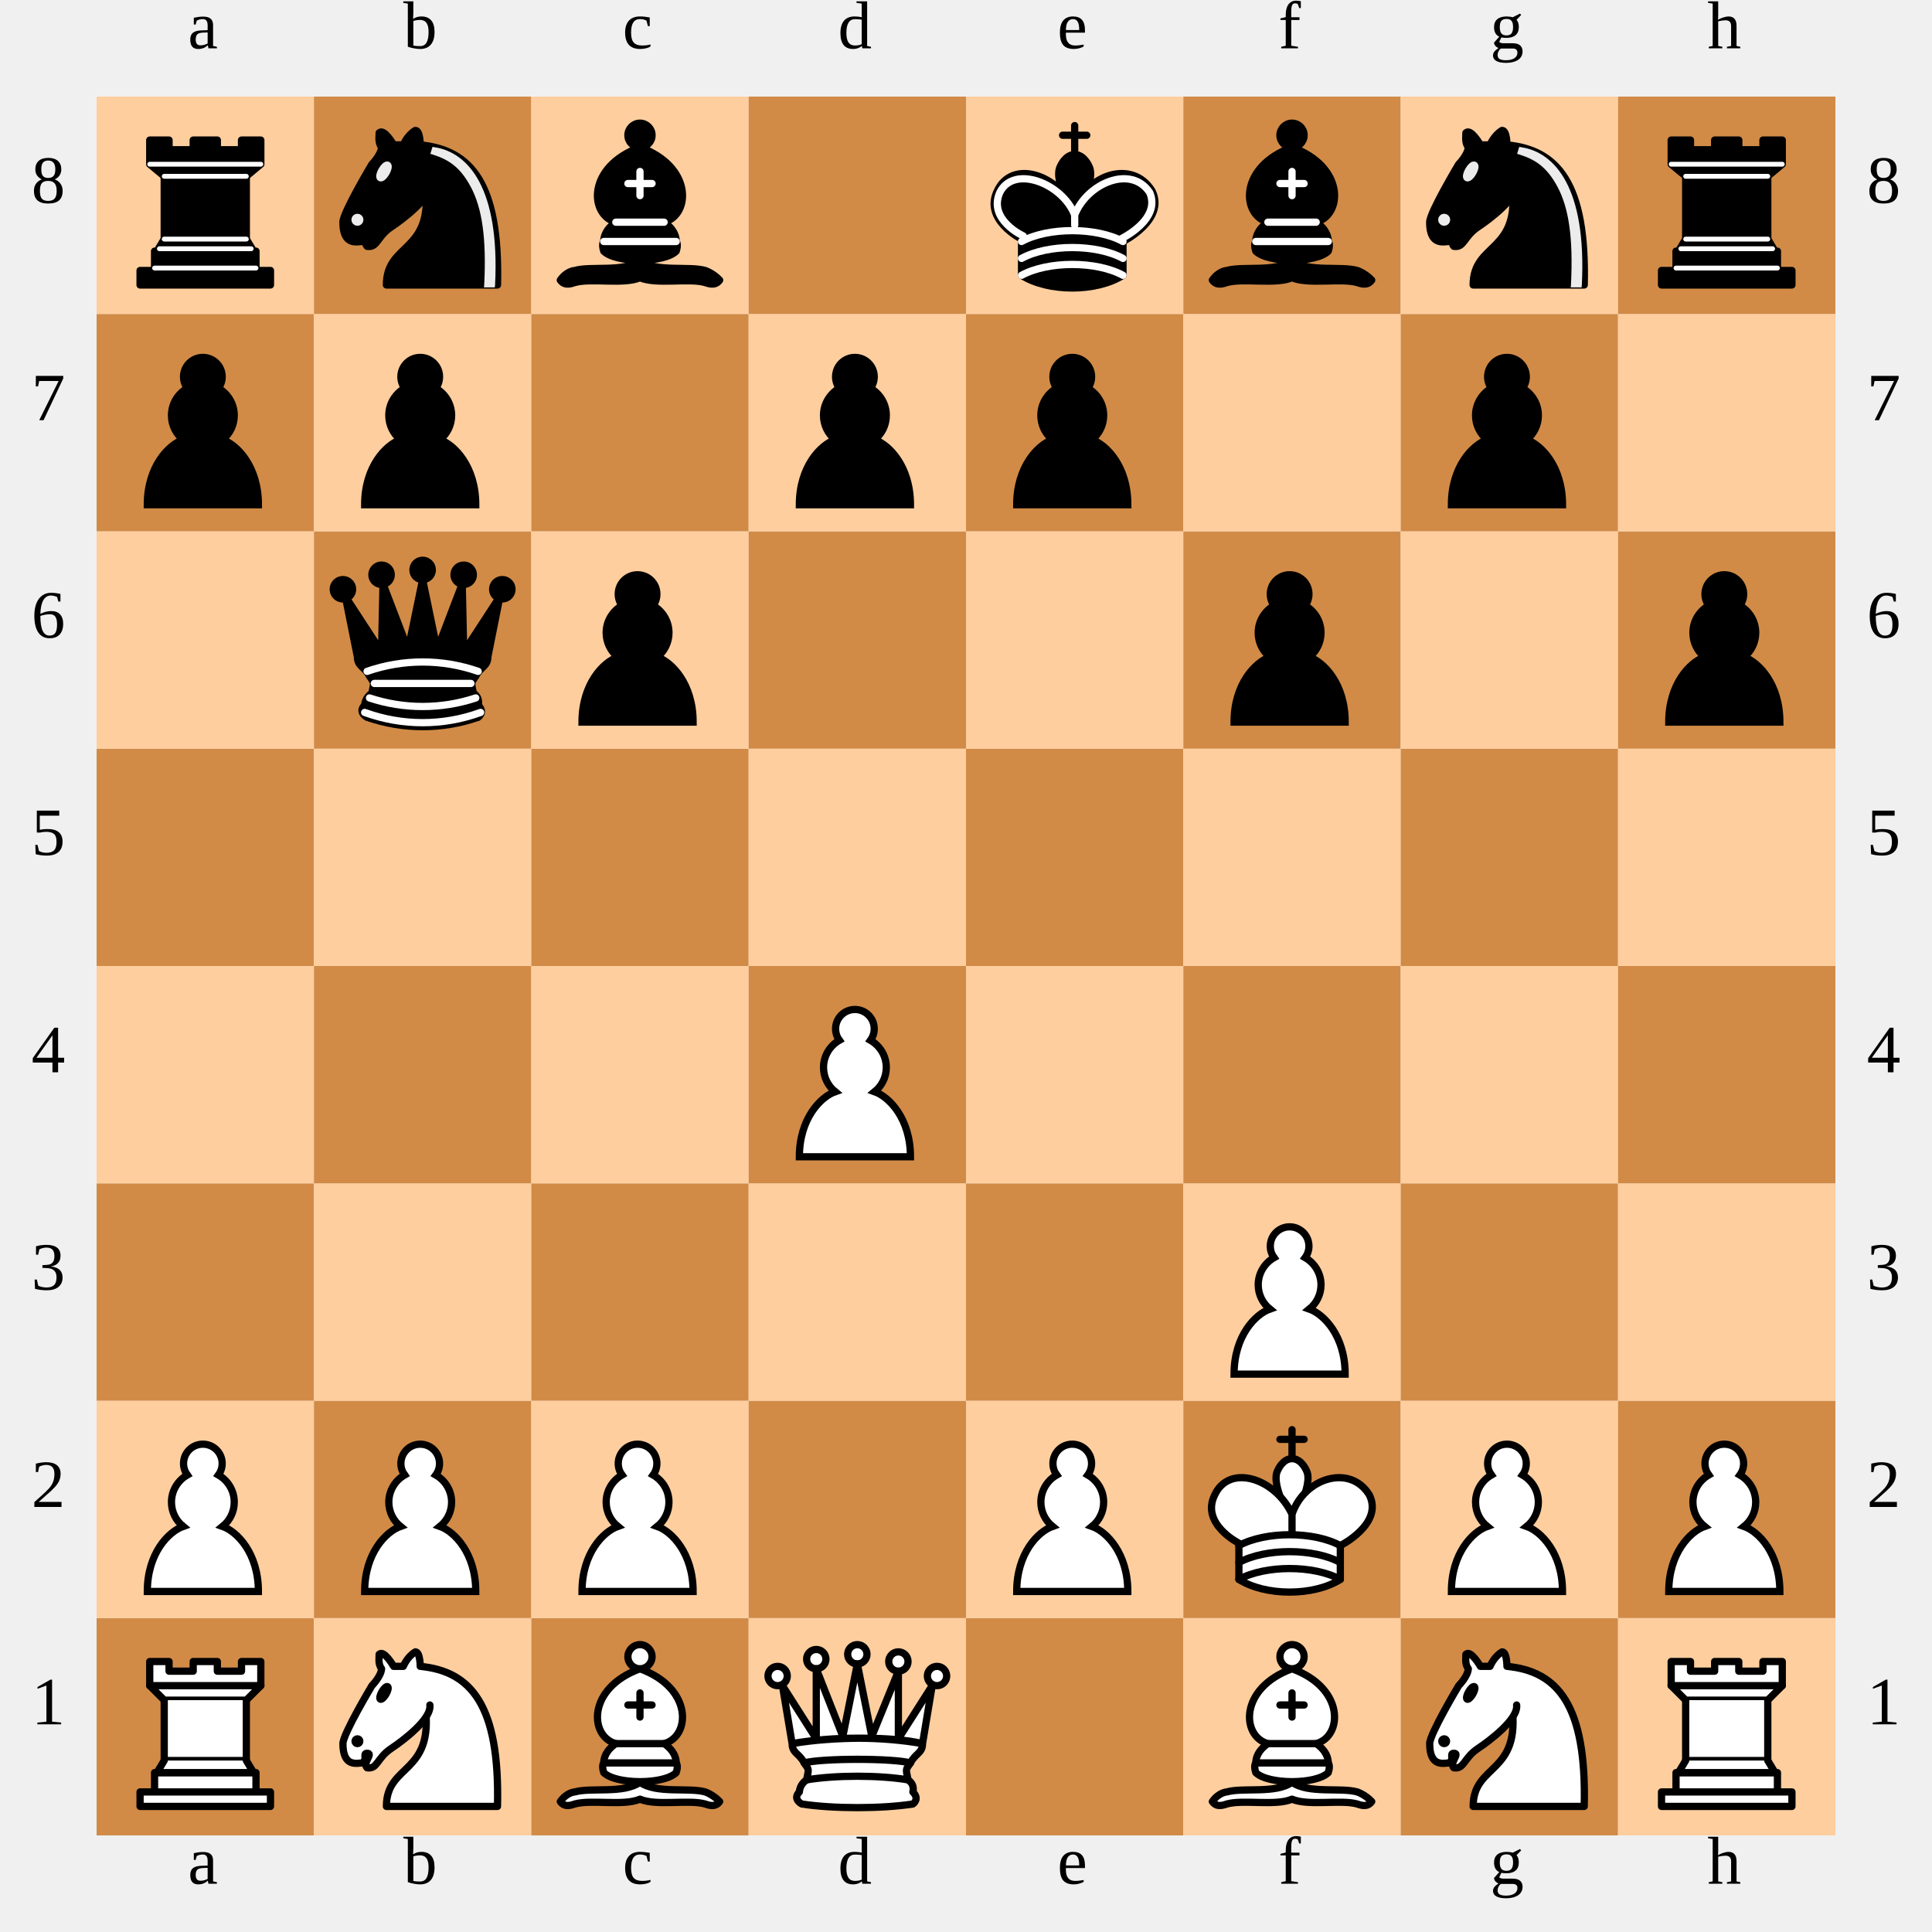
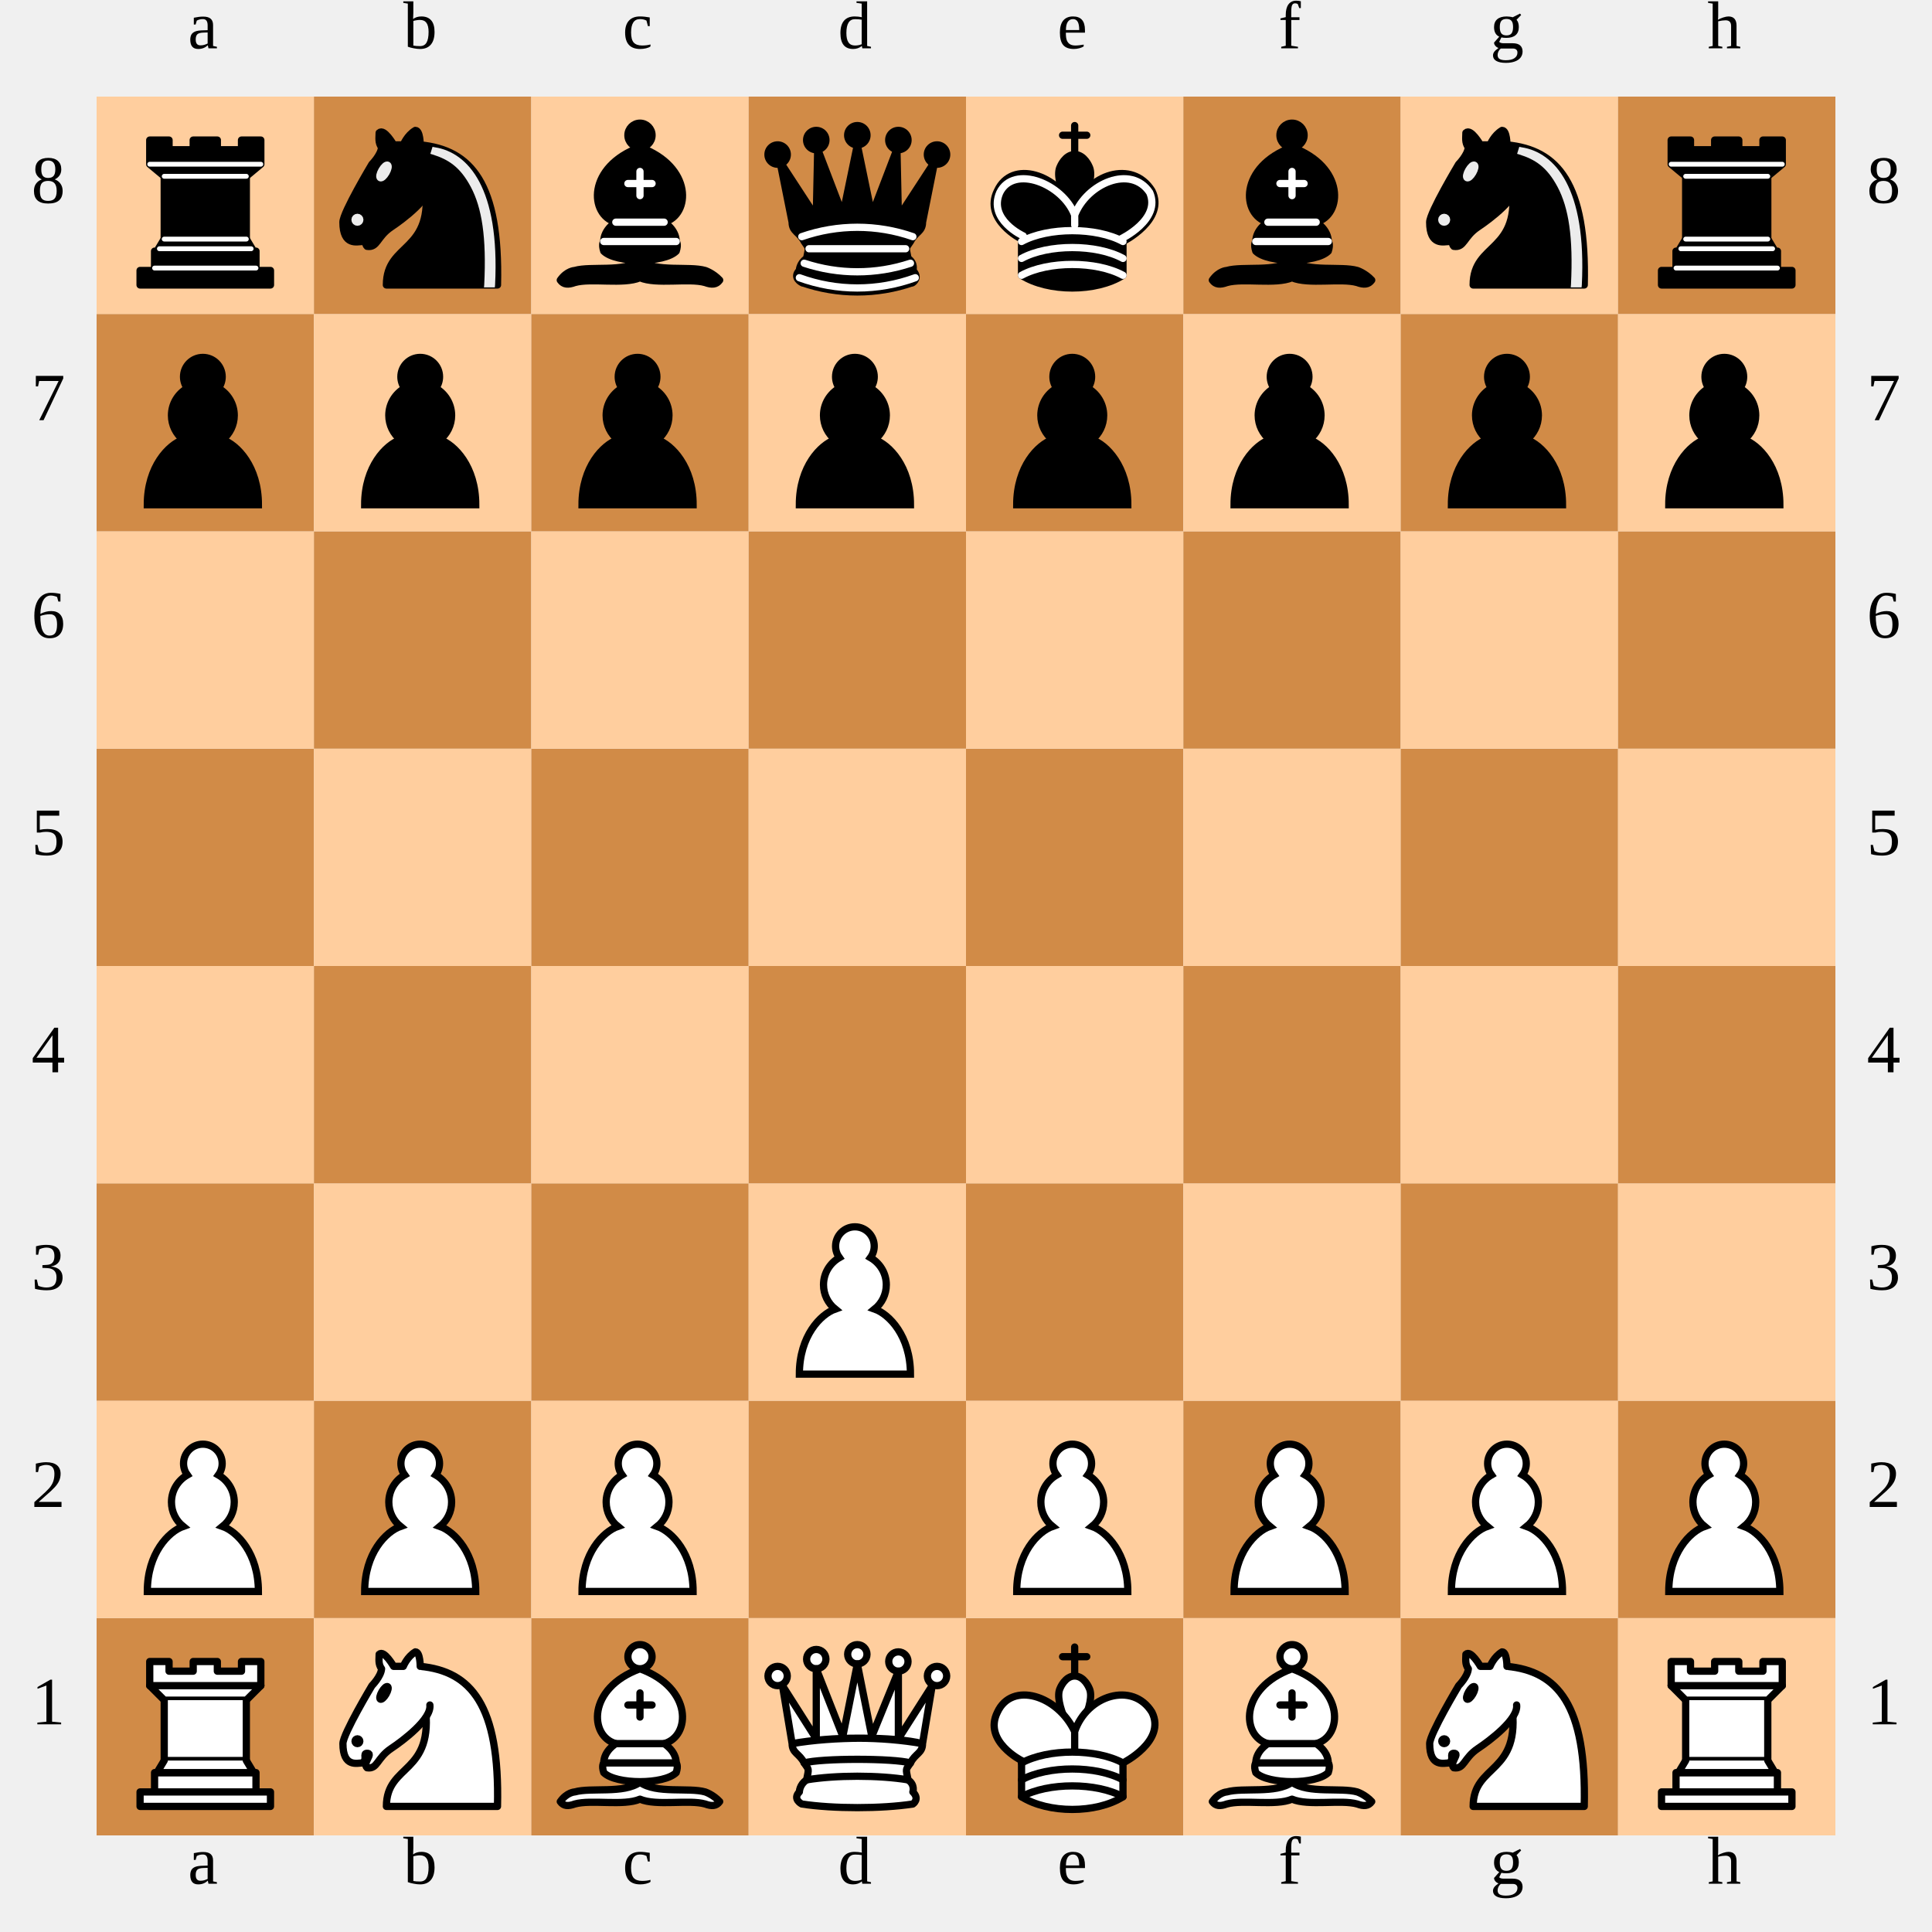
<svg xmlns="http://www.w3.org/2000/svg" xmlns:xlink="http://www.w3.org/1999/xlink" version="1.1" viewBox="0 0 400 400">
  <defs>
    <g class="white pawn" id="white-pawn">
      <path d="M22 9c-2.21 0-4 1.79-4 4 0 .89.29 1.71.78 2.38-1.95 1.12-3.28 3.21-3.28 5.62 0 2.03.94 3.84 2.41 5.03-3 1.06-7.41 5.55-7.41 13.47h23c0-7.92-4.41-12.41-7.41-13.47 1.47-1.19 2.41-3 2.41-5.03 0-2.41-1.33-4.5-3.28-5.62.49-.67.78-1.49.78-2.38 0-2.21-1.79-4-4-4z" fill="#fff" stroke="#000" stroke-linecap="round" stroke-width="1.5" />
    </g>
    <g class="white knight" fill="none" fill-rule="evenodd" id="white-knight" stroke="#000" stroke-linecap="round" stroke-linejoin="round" stroke-width="1.5">
      <path d="M 22,10 C 32.5,11 38.5,18 38,39 L 15,39 C 15,30 25,32.5 23,18" style="fill:#ffffff; stroke:#000000;" />
      <path d="M 24,18 C 24.38,20.91 18.45,25.37 16,27 C 13,29 13.18,31.34 11,31 C 9.958,30.06 12.41,27.96 11,28 C 10,28 11.19,29.23 10,30 C 9,30 5.997,31 6,26 C 6,24 12,14 12,14 C 12,14 13.89,12.1 14,10.5 C 13.27,9.506 13.5,8.5 13.5,7.5 C 14.5,6.5 16.5,10 16.5,10 L 18.5,10 C 18.5,10 19.28,8.008 21,7 C 22,7 22,10 22,10" style="fill:#ffffff; stroke:#000000;" />
      <path d="M 9.5 25.5 A 0.5 0.5 0 1 1 8.5,25.5 A 0.5 0.5 0 1 1 9.5 25.5 z" style="fill:#000000; stroke:#000000;" />
      <path d="M 15 15.5 A 0.5 1.5 0 1 1 14,15.5 A 0.5 1.5 0 1 1 15 15.5 z" style="fill:#000000; stroke:#000000;" transform="matrix(0.866,0.5,-0.5,0.866,9.693,-5.173)" />
    </g>
    <g class="white bishop" fill="none" fill-rule="evenodd" id="white-bishop" stroke="#000" stroke-linecap="round" stroke-linejoin="round" stroke-width="1.5">
      <g fill="#fff" stroke-linecap="butt">
        <path d="M9 36c3.39-.97 10.11.43 13.5-2 3.39 2.43 10.11 1.03 13.5 2 0 0 1.65.54 3 2-.68.97-1.65.99-3 .5-3.39-.97-10.11.46-13.5-1-3.39 1.46-10.11.03-13.5 1-1.354.49-2.323.47-3-.5 1.354-1.94 3-2 3-2zM15 32c2.5 2.5 12.5 2.5 15 0 .5-1.5 0-2 0-2 0-2.5-2.5-4-2.5-4 5.5-1.5 6-11.5-5-15.5-11 4-10.5 14-5 15.5 0 0-2.5 1.5-2.5 4 0 0-.5.5 0 2zM25 8a2.5 2.5 0 1 1-5 0 2.5 2.5 0 1 1 5 0z" />
      </g>
      <path d="M17.5 26h10M15 30h15m-7.5-14.5v5M20 18h5" stroke-linejoin="miter" />
    </g>
    <g class="white rook" fill="#fff" fill-rule="evenodd" id="white-rook" stroke="#000" stroke-linecap="round" stroke-linejoin="round" stroke-width="1.5">
      <path d="M9 39h27v-3H9v3zM12 36v-4h21v4H12zM11 14V9h4v2h5V9h5v2h5V9h4v5" stroke-linecap="butt" />
      <path d="M34 14l-3 3H14l-3-3" />
      <path d="M31 17v12.5H14V17" stroke-linecap="butt" stroke-linejoin="miter" />
      <path d="M31 29.5l1.5 2.5h-20l1.5-2.5" />
      <path d="M11 14h23" fill="none" stroke-linejoin="miter" />
    </g>
    <g class="white queen" fill="#fff" fill-rule="evenodd" id="white-queen" stroke="#000" stroke-linecap="round" stroke-linejoin="round" stroke-width="1.5">
      <path d="M8 12a2 2 0 1 1-4 0 2 2 0 1 1 4 0zM24.5 7.5a2 2 0 1 1-4 0 2 2 0 1 1 4 0zM41 12a2 2 0 1 1-4 0 2 2 0 1 1 4 0zM16 8.5a2 2 0 1 1-4 0 2 2 0 1 1 4 0zM33 9a2 2 0 1 1-4 0 2 2 0 1 1 4 0z" />
      <path d="M9 26c8.5-1.5 21-1.5 27 0l2-12-7 11V11l-5.5 13.5-3-15-3 15-5.5-14V25L7 14l2 12zM9 26c0 2 1.5 2 2.5 4 1 1.5 1 1 .5 3.5-1.5 1-1.5 2.5-1.5 2.5-1.5 1.5.5 2.5.5 2.5 6.5 1 16.5 1 23 0 0 0 1.5-1 0-2.5 0 0 .5-1.5-1-2.5-.5-2.5-.5-2 .5-3.5 1-2 2.5-2 2.5-4-8.5-1.5-18.5-1.5-27 0z" stroke-linecap="butt" />
      <path d="M11.5 30c3.5-1 18.5-1 22 0M12 33.5c6-1 15-1 21 0" fill="none" />
    </g>
    <g class="white king" fill="none" fill-rule="evenodd" id="white-king" stroke="#000" stroke-linecap="round" stroke-linejoin="round" stroke-width="1.5">
      <path d="M22.5 11.63V6M20 8h5" stroke-linejoin="miter" />
      <path d="M22.5 25s4.5-7.5 3-10.5c0 0-1-2.5-3-2.5s-3 2.5-3 2.5c-1.5 3 3 10.5 3 10.5" fill="#fff" stroke-linecap="butt" stroke-linejoin="miter" />
      <path d="M11.5 37c5.5 3.5 15.5 3.5 21 0v-7s9-4.5 6-10.5c-4-6.5-13.5-3.5-16 4V27v-3.5c-3.5-7.5-13-10.5-16-4-3 6 5 10 5 10V37z" fill="#fff" />
      <path d="M11.5 30c5.5-3 15.5-3 21 0m-21 3.5c5.5-3 15.5-3 21 0m-21 3.5c5.5-3 15.5-3 21 0" />
    </g>
    <g class="black pawn" id="black-pawn">
      <path d="M22 9c-2.21 0-4 1.79-4 4 0 .89.29 1.71.78 2.38-1.95 1.12-3.28 3.21-3.28 5.62 0 2.03.94 3.84 2.41 5.03-3 1.06-7.41 5.55-7.41 13.47h23c0-7.92-4.41-12.41-7.41-13.47 1.47-1.19 2.41-3 2.41-5.03 0-2.41-1.33-4.5-3.28-5.62.49-.67.78-1.49.78-2.38 0-2.21-1.79-4-4-4z" stroke="#000" stroke-linecap="round" stroke-width="1.5" />
    </g>
    <g class="black knight" fill="none" fill-rule="evenodd" id="black-knight" stroke="#000" stroke-linecap="round" stroke-linejoin="round" stroke-width="1.5">
      <path d="M 22,10 C 32.5,11 38.5,18 38,39 L 15,39 C 15,30 25,32.5 23,18" style="fill:#000000; stroke:#000000;" />
      <path d="M 24,18 C 24.38,20.91 18.45,25.37 16,27 C 13,29 13.18,31.34 11,31 C 9.958,30.06 12.41,27.96 11,28 C 10,28 11.19,29.23 10,30 C 9,30 5.997,31 6,26 C 6,24 12,14 12,14 C 12,14 13.89,12.1 14,10.5 C 13.27,9.506 13.5,8.5 13.5,7.5 C 14.5,6.5 16.5,10 16.5,10 L 18.5,10 C 18.5,10 19.28,8.008 21,7 C 22,7 22,10 22,10" style="fill:#000000; stroke:#000000;" />
      <path d="M 9.5 25.5 A 0.5 0.5 0 1 1 8.5,25.5 A 0.5 0.5 0 1 1 9.5 25.5 z" style="fill:#ececec; stroke:#ececec;" />
      <path d="M 15 15.5 A 0.5 1.5 0 1 1 14,15.5 A 0.5 1.5 0 1 1 15 15.5 z" style="fill:#ececec; stroke:#ececec;" transform="matrix(0.866,0.5,-0.5,0.866,9.693,-5.173)" />
      <path d="M 24.55,10.4 L 24.1,11.85 L 24.6,12 C 27.75,13 30.25,14.49 32.5,18.75 C 34.75,23.01 35.75,29.06 35.25,39 L 35.2,39.5 L 37.45,39.5 L 37.5,39 C 38,28.94 36.62,22.15 34.25,17.66 C 31.88,13.17 28.46,11.02 25.06,10.5 L 24.55,10.4 z " style="fill:#ececec; stroke:none;" />
    </g>
    <g class="black bishop" fill="none" fill-rule="evenodd" id="black-bishop" stroke="#000" stroke-linecap="round" stroke-linejoin="round" stroke-width="1.5">
      <path d="M9 36c3.39-.97 10.11.43 13.5-2 3.39 2.43 10.11 1.03 13.5 2 0 0 1.65.54 3 2-.68.97-1.65.99-3 .5-3.39-.97-10.11.46-13.5-1-3.39 1.46-10.11.03-13.5 1-1.354.49-2.323.47-3-.5 1.354-1.94 3-2 3-2zm6-4c2.5 2.5 12.5 2.5 15 0 .5-1.5 0-2 0-2 0-2.5-2.5-4-2.5-4 5.5-1.5 6-11.5-5-15.5-11 4-10.5 14-5 15.5 0 0-2.5 1.5-2.5 4 0 0-.5.5 0 2zM25 8a2.5 2.5 0 1 1-5 0 2.5 2.5 0 1 1 5 0z" fill="#000" stroke-linecap="butt" />
      <path d="M17.5 26h10M15 30h15m-7.5-14.5v5M20 18h5" stroke="#fff" stroke-linejoin="miter" />
    </g>
    <g class="black rook" fill="#000" fill-rule="evenodd" id="black-rook" stroke="#000" stroke-linecap="round" stroke-linejoin="round" stroke-width="1.5">
      <path d="M9 39h27v-3H9v3zM12.5 32l1.5-2.5h17l1.5 2.5h-20zM12 36v-4h21v4H12z" stroke-linecap="butt" />
      <path d="M14 29.5v-13h17v13H14z" stroke-linecap="butt" stroke-linejoin="miter" />
      <path d="M14 16.5L11 14h23l-3 2.5H14zM11 14V9h4v2h5V9h5v2h5V9h4v5H11z" stroke-linecap="butt" />
      <path d="M12 35.5h21M13 31.5h19M14 29.5h17M14 16.5h17M11 14h23" fill="none" stroke="#fff" stroke-linejoin="miter" stroke-width="1" />
    </g>
    <g class="black queen" fill="#000" fill-rule="evenodd" id="black-queen" stroke="#000" stroke-linecap="round" stroke-linejoin="round" stroke-width="1.5">
      <g fill="#000" stroke="none">
        <circle cx="6" cy="12" r="2.75" />
        <circle cx="14" cy="9" r="2.75" />
        <circle cx="22.5" cy="8" r="2.75" />
        <circle cx="31" cy="9" r="2.75" />
        <circle cx="39" cy="12" r="2.75" />
      </g>
      <path d="M9 26c8.5-1.5 21-1.5 27 0l2.5-12.5L31 25l-.3-14.1-5.2 13.6-3-14.5-3 14.5-5.2-13.6L14 25 6.5 13.5 9 26zM9 26c0 2 1.5 2 2.5 4 1 1.5 1 1 .5 3.5-1.5 1-1.5 2.5-1.5 2.5-1.5 1.5.5 2.5.5 2.5 6.5 1 16.5 1 23 0 0 0 1.5-1 0-2.5 0 0 .5-1.5-1-2.5-.5-2.5-.5-2 .5-3.5 1-2 2.5-2 2.5-4-8.5-1.5-18.5-1.5-27 0z" stroke-linecap="butt" />
      <path d="M11 38.5a35 35 1 0 0 23 0" fill="none" stroke-linecap="butt" />
      <path d="M11 29a35 35 1 0 1 23 0M12.5 31.5h20M11.5 34.5a35 35 1 0 0 22 0M10.5 37.5a35 35 1 0 0 24 0" fill="none" stroke="#fff" />
    </g>
    <g class="black king" fill="none" fill-rule="evenodd" id="black-king" stroke="#000" stroke-linecap="round" stroke-linejoin="round" stroke-width="1.5">
      <path d="M22.5 11.63V6" stroke-linejoin="miter" />
      <path d="M22.5 25s4.5-7.5 3-10.5c0 0-1-2.5-3-2.5s-3 2.5-3 2.5c-1.5 3 3 10.5 3 10.5" fill="#000" stroke-linecap="butt" stroke-linejoin="miter" />
      <path d="M11.5 37c5.5 3.5 15.5 3.5 21 0v-7s9-4.5 6-10.5c-4-6.5-13.5-3.5-16 4V27v-3.5c-3.5-7.5-13-10.5-16-4-3 6 5 10 5 10V37z" fill="#000" />
      <path d="M20 8h5" stroke-linejoin="miter" />
      <path d="M32 29.5s8.5-4 6.03-9.65C34.15 14 25 18 22.5 24.5l.01 2.1-.01-2.1C20 18 9.906 14 6.997 19.85c-2.497 5.65 4.853 9 4.853 9M11.5 30c5.5-3 15.5-3 21 0m-21 3.5c5.5-3 15.5-3 21 0m-21 3.5c5.5-3 15.5-3 21 0" stroke="#fff" />
    </g>
  </defs>
  <rect class="square dark a1" fill="#d18b47" height="45" stroke="none" width="45" x="20" y="335" />
  <use transform="translate(20, 335)" xlink:href="#white-rook" />
  <rect class="square light b1" fill="#ffce9e" height="45" stroke="none" width="45" x="65" y="335" />
  <use transform="translate(65, 335)" xlink:href="#white-knight" />
  <rect class="square dark c1" fill="#d18b47" height="45" stroke="none" width="45" x="110" y="335" />
  <use transform="translate(110, 335)" xlink:href="#white-bishop" />
  <rect class="square light d1" fill="#ffce9e" height="45" stroke="none" width="45" x="155" y="335" />
  <use transform="translate(155, 335)" xlink:href="#white-queen" />
  <rect class="square dark e1" fill="#d18b47" height="45" stroke="none" width="45" x="200" y="335" />
+   <use transform="translate(200, 335)" xlink:href="#white-king" />
  <rect class="square light f1" fill="#ffce9e" height="45" stroke="none" width="45" x="245" y="335" />
  <use transform="translate(245, 335)" xlink:href="#white-bishop" />
  <rect class="square dark g1" fill="#d18b47" height="45" stroke="none" width="45" x="290" y="335" />
  <use transform="translate(290, 335)" xlink:href="#white-knight" />
  <rect class="square light h1" fill="#ffce9e" height="45" stroke="none" width="45" x="335" y="335" />
  <use transform="translate(335, 335)" xlink:href="#white-rook" />
  <rect class="square light a2" fill="#ffce9e" height="45" stroke="none" width="45" x="20" y="290" />
  <use transform="translate(20, 290)" xlink:href="#white-pawn" />
  <rect class="square dark b2" fill="#d18b47" height="45" stroke="none" width="45" x="65" y="290" />
  <use transform="translate(65, 290)" xlink:href="#white-pawn" />
  <rect class="square light c2" fill="#ffce9e" height="45" stroke="none" width="45" x="110" y="290" />
  <use transform="translate(110, 290)" xlink:href="#white-pawn" />
  <rect class="square dark d2" fill="#d18b47" height="45" stroke="none" width="45" x="155" y="290" />
  <rect class="square light e2" fill="#ffce9e" height="45" stroke="none" width="45" x="200" y="290" />
  <use transform="translate(200, 290)" xlink:href="#white-pawn" />
  <rect class="square dark f2" fill="#d18b47" height="45" stroke="none" width="45" x="245" y="290" />
-   <use transform="translate(245, 290)" xlink:href="#white-king" />
+   <use transform="translate(245, 290)" xlink:href="#white-pawn" />
  <rect class="square light g2" fill="#ffce9e" height="45" stroke="none" width="45" x="290" y="290" />
  <use transform="translate(290, 290)" xlink:href="#white-pawn" />
  <rect class="square dark h2" fill="#d18b47" height="45" stroke="none" width="45" x="335" y="290" />
  <use transform="translate(335, 290)" xlink:href="#white-pawn" />
  <rect class="square dark a3" fill="#d18b47" height="45" stroke="none" width="45" x="20" y="245" />
  <rect class="square light b3" fill="#ffce9e" height="45" stroke="none" width="45" x="65" y="245" />
  <rect class="square dark c3" fill="#d18b47" height="45" stroke="none" width="45" x="110" y="245" />
  <rect class="square light d3" fill="#ffce9e" height="45" stroke="none" width="45" x="155" y="245" />
+   <use transform="translate(155, 245)" xlink:href="#white-pawn" />
  <rect class="square dark e3" fill="#d18b47" height="45" stroke="none" width="45" x="200" y="245" />
  <rect class="square light f3" fill="#ffce9e" height="45" stroke="none" width="45" x="245" y="245" />
-   <use transform="translate(245, 245)" xlink:href="#white-pawn" />
  <rect class="square dark g3" fill="#d18b47" height="45" stroke="none" width="45" x="290" y="245" />
  <rect class="square light h3" fill="#ffce9e" height="45" stroke="none" width="45" x="335" y="245" />
  <rect class="square light a4" fill="#ffce9e" height="45" stroke="none" width="45" x="20" y="200" />
  <rect class="square dark b4" fill="#d18b47" height="45" stroke="none" width="45" x="65" y="200" />
  <rect class="square light c4" fill="#ffce9e" height="45" stroke="none" width="45" x="110" y="200" />
  <rect class="square dark d4" fill="#d18b47" height="45" stroke="none" width="45" x="155" y="200" />
-   <use transform="translate(155, 200)" xlink:href="#white-pawn" />
  <rect class="square light e4" fill="#ffce9e" height="45" stroke="none" width="45" x="200" y="200" />
  <rect class="square dark f4" fill="#d18b47" height="45" stroke="none" width="45" x="245" y="200" />
  <rect class="square light g4" fill="#ffce9e" height="45" stroke="none" width="45" x="290" y="200" />
  <rect class="square dark h4" fill="#d18b47" height="45" stroke="none" width="45" x="335" y="200" />
  <rect class="square dark a5" fill="#d18b47" height="45" stroke="none" width="45" x="20" y="155" />
  <rect class="square light b5" fill="#ffce9e" height="45" stroke="none" width="45" x="65" y="155" />
  <rect class="square dark c5" fill="#d18b47" height="45" stroke="none" width="45" x="110" y="155" />
  <rect class="square light d5" fill="#ffce9e" height="45" stroke="none" width="45" x="155" y="155" />
  <rect class="square dark e5" fill="#d18b47" height="45" stroke="none" width="45" x="200" y="155" />
  <rect class="square light f5" fill="#ffce9e" height="45" stroke="none" width="45" x="245" y="155" />
  <rect class="square dark g5" fill="#d18b47" height="45" stroke="none" width="45" x="290" y="155" />
  <rect class="square light h5" fill="#ffce9e" height="45" stroke="none" width="45" x="335" y="155" />
  <rect class="square light a6" fill="#ffce9e" height="45" stroke="none" width="45" x="20" y="110" />
  <rect class="square dark b6" fill="#d18b47" height="45" stroke="none" width="45" x="65" y="110" />
-   <use transform="translate(65, 110)" xlink:href="#black-queen" />
  <rect class="square light c6" fill="#ffce9e" height="45" stroke="none" width="45" x="110" y="110" />
-   <use transform="translate(110, 110)" xlink:href="#black-pawn" />
  <rect class="square dark d6" fill="#d18b47" height="45" stroke="none" width="45" x="155" y="110" />
  <rect class="square light e6" fill="#ffce9e" height="45" stroke="none" width="45" x="200" y="110" />
  <rect class="square dark f6" fill="#d18b47" height="45" stroke="none" width="45" x="245" y="110" />
-   <use transform="translate(245, 110)" xlink:href="#black-pawn" />
  <rect class="square light g6" fill="#ffce9e" height="45" stroke="none" width="45" x="290" y="110" />
  <rect class="square dark h6" fill="#d18b47" height="45" stroke="none" width="45" x="335" y="110" />
-   <use transform="translate(335, 110)" xlink:href="#black-pawn" />
  <rect class="square dark a7" fill="#d18b47" height="45" stroke="none" width="45" x="20" y="65" />
  <use transform="translate(20, 65)" xlink:href="#black-pawn" />
  <rect class="square light b7" fill="#ffce9e" height="45" stroke="none" width="45" x="65" y="65" />
  <use transform="translate(65, 65)" xlink:href="#black-pawn" />
  <rect class="square dark c7" fill="#d18b47" height="45" stroke="none" width="45" x="110" y="65" />
+   <use transform="translate(110, 65)" xlink:href="#black-pawn" />
  <rect class="square light d7" fill="#ffce9e" height="45" stroke="none" width="45" x="155" y="65" />
  <use transform="translate(155, 65)" xlink:href="#black-pawn" />
  <rect class="square dark e7" fill="#d18b47" height="45" stroke="none" width="45" x="200" y="65" />
  <use transform="translate(200, 65)" xlink:href="#black-pawn" />
  <rect class="square light f7" fill="#ffce9e" height="45" stroke="none" width="45" x="245" y="65" />
+   <use transform="translate(245, 65)" xlink:href="#black-pawn" />
  <rect class="square dark g7" fill="#d18b47" height="45" stroke="none" width="45" x="290" y="65" />
  <use transform="translate(290, 65)" xlink:href="#black-pawn" />
  <rect class="square light h7" fill="#ffce9e" height="45" stroke="none" width="45" x="335" y="65" />
+   <use transform="translate(335, 65)" xlink:href="#black-pawn" />
  <rect class="square light a8" fill="#ffce9e" height="45" stroke="none" width="45" x="20" y="20" />
  <use transform="translate(20, 20)" xlink:href="#black-rook" />
  <rect class="square dark b8" fill="#d18b47" height="45" stroke="none" width="45" x="65" y="20" />
  <use transform="translate(65, 20)" xlink:href="#black-knight" />
  <rect class="square light c8" fill="#ffce9e" height="45" stroke="none" width="45" x="110" y="20" />
  <use transform="translate(110, 20)" xlink:href="#black-bishop" />
  <rect class="square dark d8" fill="#d18b47" height="45" stroke="none" width="45" x="155" y="20" />
+   <use transform="translate(155, 20)" xlink:href="#black-queen" />
  <rect class="square light e8" fill="#ffce9e" height="45" stroke="none" width="45" x="200" y="20" />
  <use transform="translate(200, 20)" xlink:href="#black-king" />
  <rect class="square dark f8" fill="#d18b47" height="45" stroke="none" width="45" x="245" y="20" />
  <use transform="translate(245, 20)" xlink:href="#black-bishop" />
  <rect class="square light g8" fill="#ffce9e" height="45" stroke="none" width="45" x="290" y="20" />
  <use transform="translate(290, 20)" xlink:href="#black-knight" />
  <rect class="square dark h8" fill="#d18b47" height="45" stroke="none" width="45" x="335" y="20" />
  <use transform="translate(335, 20)" xlink:href="#black-rook" />
  <text alignment-baseline="middle" font-size="14" text-anchor="middle" x="42" y="10">a</text>
  <text alignment-baseline="middle" font-size="14" text-anchor="middle" x="42" y="390">a</text>
  <text alignment-baseline="middle" font-size="14" text-anchor="middle" x="87" y="10">b</text>
  <text alignment-baseline="middle" font-size="14" text-anchor="middle" x="87" y="390">b</text>
  <text alignment-baseline="middle" font-size="14" text-anchor="middle" x="132" y="10">c</text>
  <text alignment-baseline="middle" font-size="14" text-anchor="middle" x="132" y="390">c</text>
  <text alignment-baseline="middle" font-size="14" text-anchor="middle" x="177" y="10">d</text>
  <text alignment-baseline="middle" font-size="14" text-anchor="middle" x="177" y="390">d</text>
  <text alignment-baseline="middle" font-size="14" text-anchor="middle" x="222" y="10">e</text>
  <text alignment-baseline="middle" font-size="14" text-anchor="middle" x="222" y="390">e</text>
  <text alignment-baseline="middle" font-size="14" text-anchor="middle" x="267" y="10">f</text>
  <text alignment-baseline="middle" font-size="14" text-anchor="middle" x="267" y="390">f</text>
  <text alignment-baseline="middle" font-size="14" text-anchor="middle" x="312" y="10">g</text>
  <text alignment-baseline="middle" font-size="14" text-anchor="middle" x="312" y="390">g</text>
  <text alignment-baseline="middle" font-size="14" text-anchor="middle" x="357" y="10">h</text>
  <text alignment-baseline="middle" font-size="14" text-anchor="middle" x="357" y="390">h</text>
  <text alignment-baseline="middle" font-size="14" text-anchor="middle" x="10" y="357">1</text>
  <text alignment-baseline="middle" font-size="14" text-anchor="middle" x="390" y="357">1</text>
  <text alignment-baseline="middle" font-size="14" text-anchor="middle" x="10" y="312">2</text>
  <text alignment-baseline="middle" font-size="14" text-anchor="middle" x="390" y="312">2</text>
  <text alignment-baseline="middle" font-size="14" text-anchor="middle" x="10" y="267">3</text>
  <text alignment-baseline="middle" font-size="14" text-anchor="middle" x="390" y="267">3</text>
  <text alignment-baseline="middle" font-size="14" text-anchor="middle" x="10" y="222">4</text>
  <text alignment-baseline="middle" font-size="14" text-anchor="middle" x="390" y="222">4</text>
  <text alignment-baseline="middle" font-size="14" text-anchor="middle" x="10" y="177">5</text>
  <text alignment-baseline="middle" font-size="14" text-anchor="middle" x="390" y="177">5</text>
  <text alignment-baseline="middle" font-size="14" text-anchor="middle" x="10" y="132">6</text>
  <text alignment-baseline="middle" font-size="14" text-anchor="middle" x="390" y="132">6</text>
  <text alignment-baseline="middle" font-size="14" text-anchor="middle" x="10" y="87">7</text>
  <text alignment-baseline="middle" font-size="14" text-anchor="middle" x="390" y="87">7</text>
  <text alignment-baseline="middle" font-size="14" text-anchor="middle" x="10" y="42">8</text>
  <text alignment-baseline="middle" font-size="14" text-anchor="middle" x="390" y="42">8</text>
</svg>
